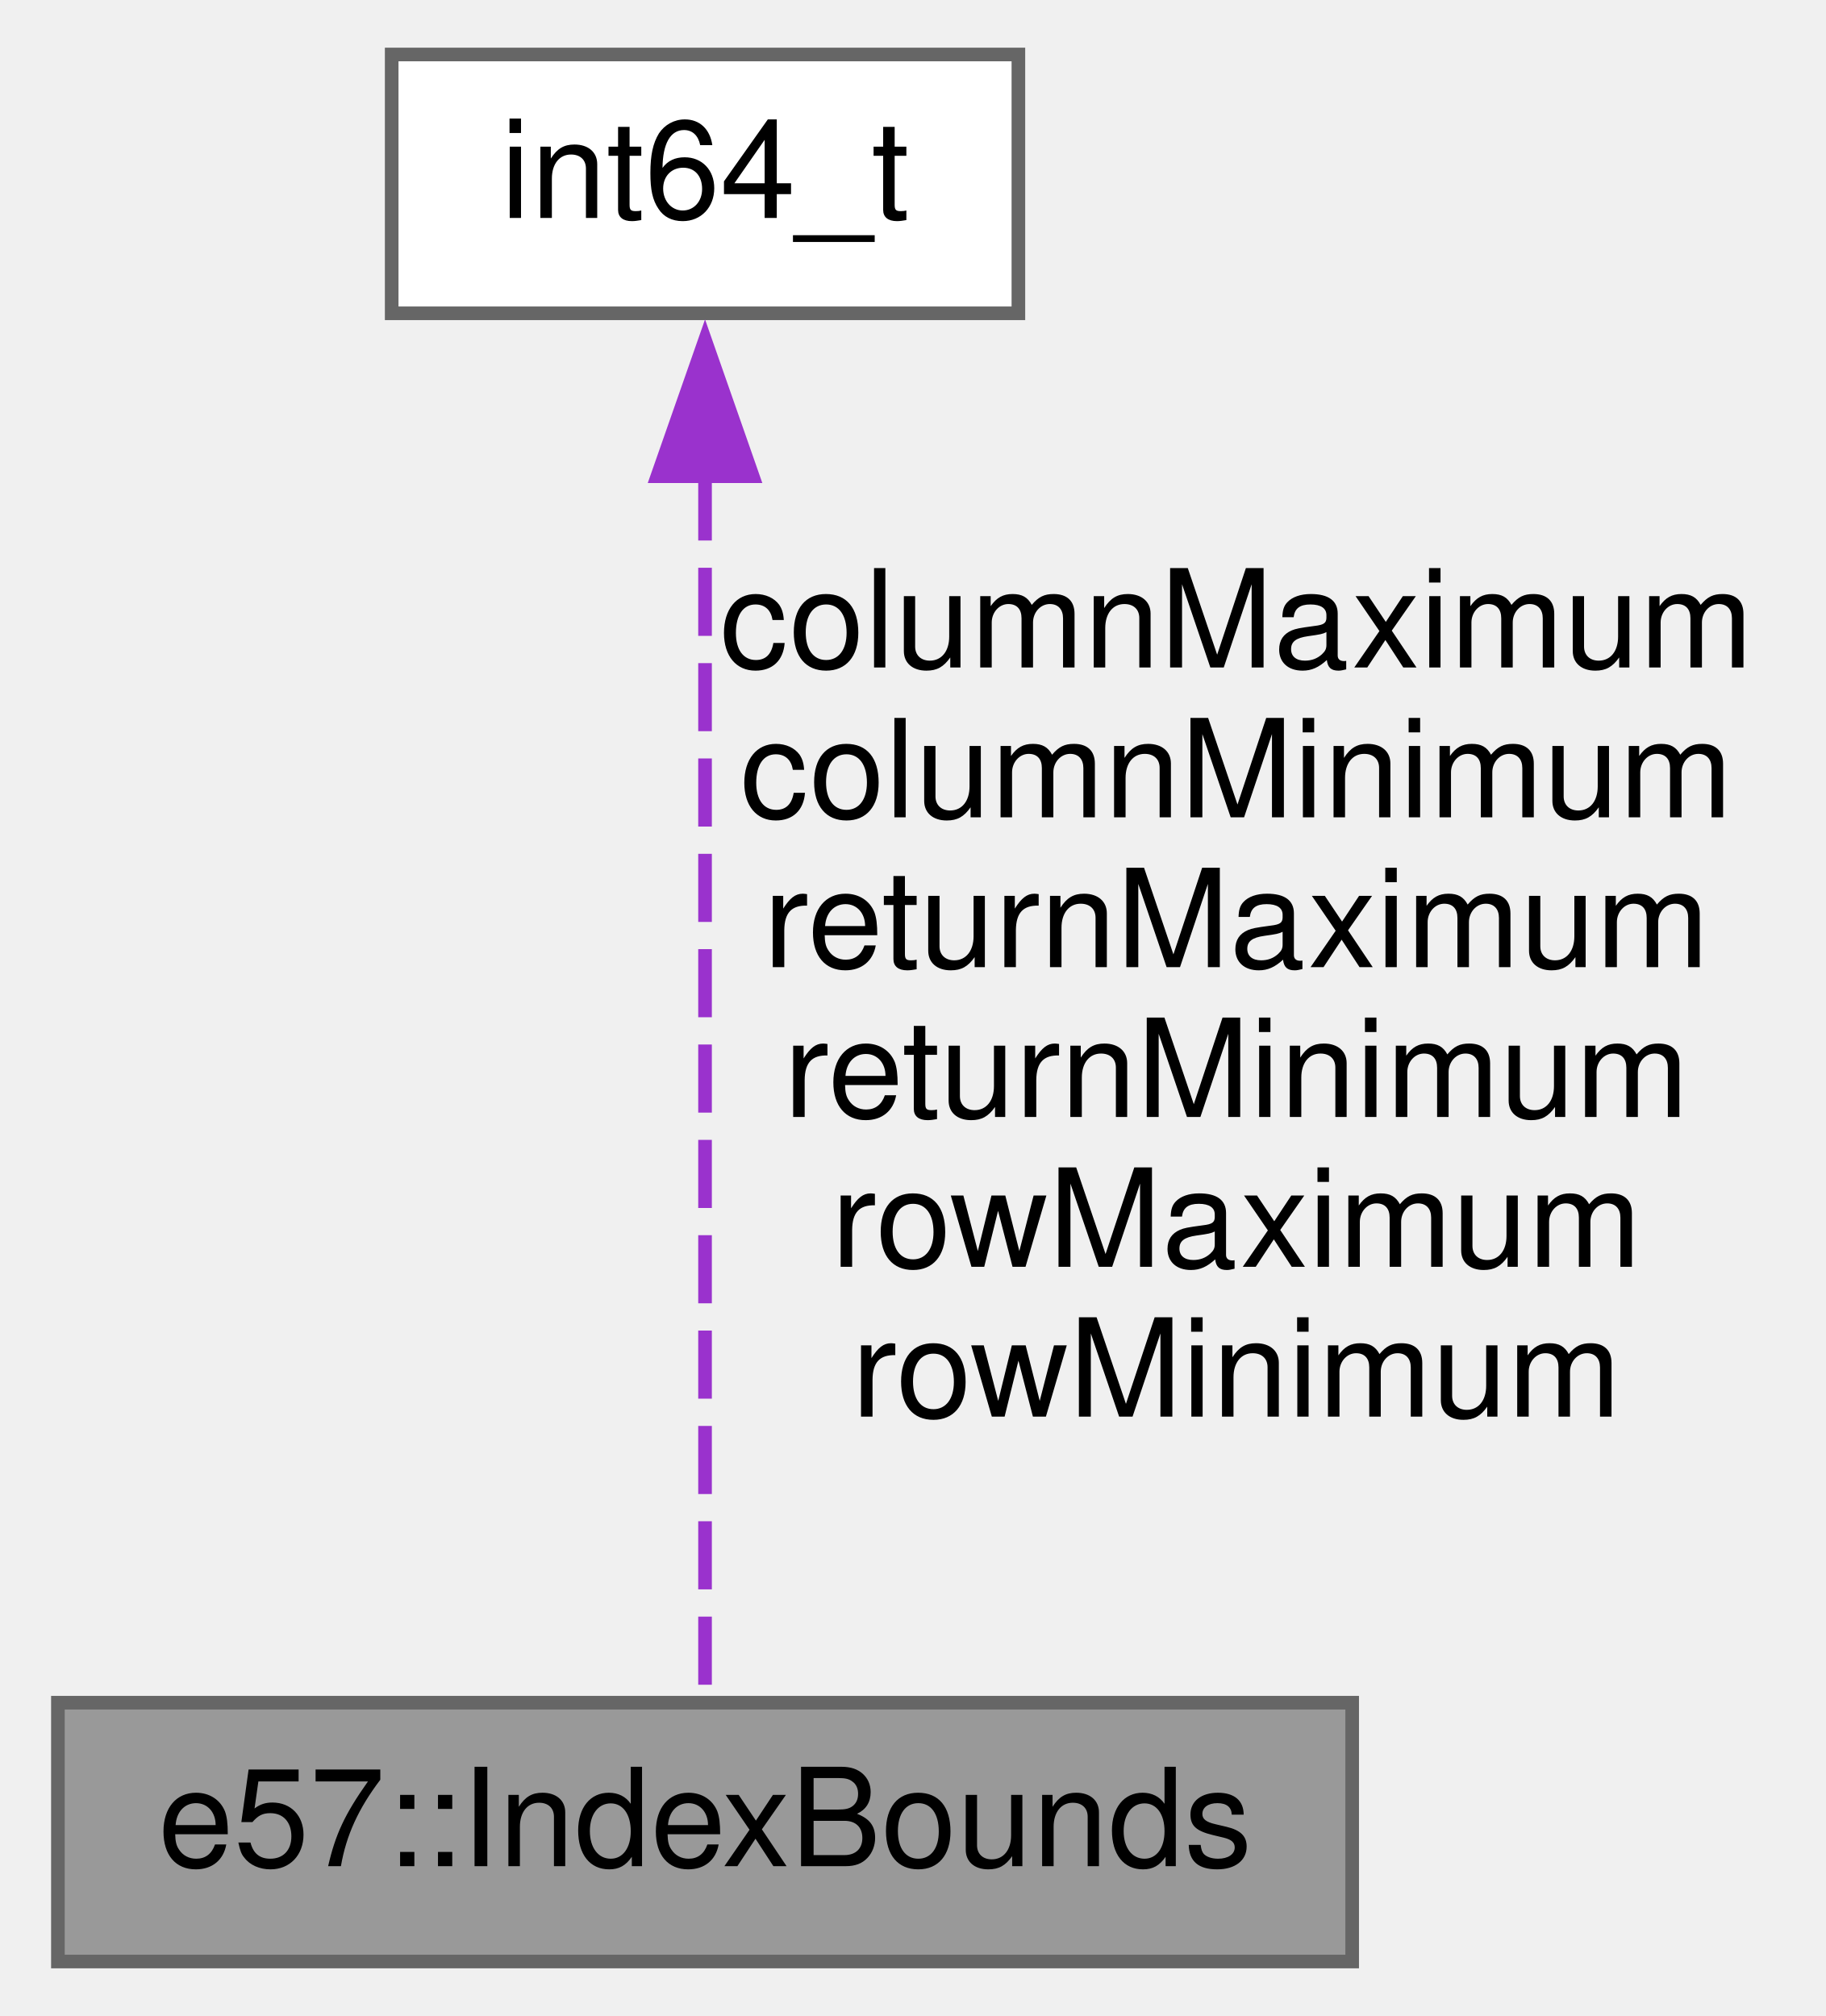
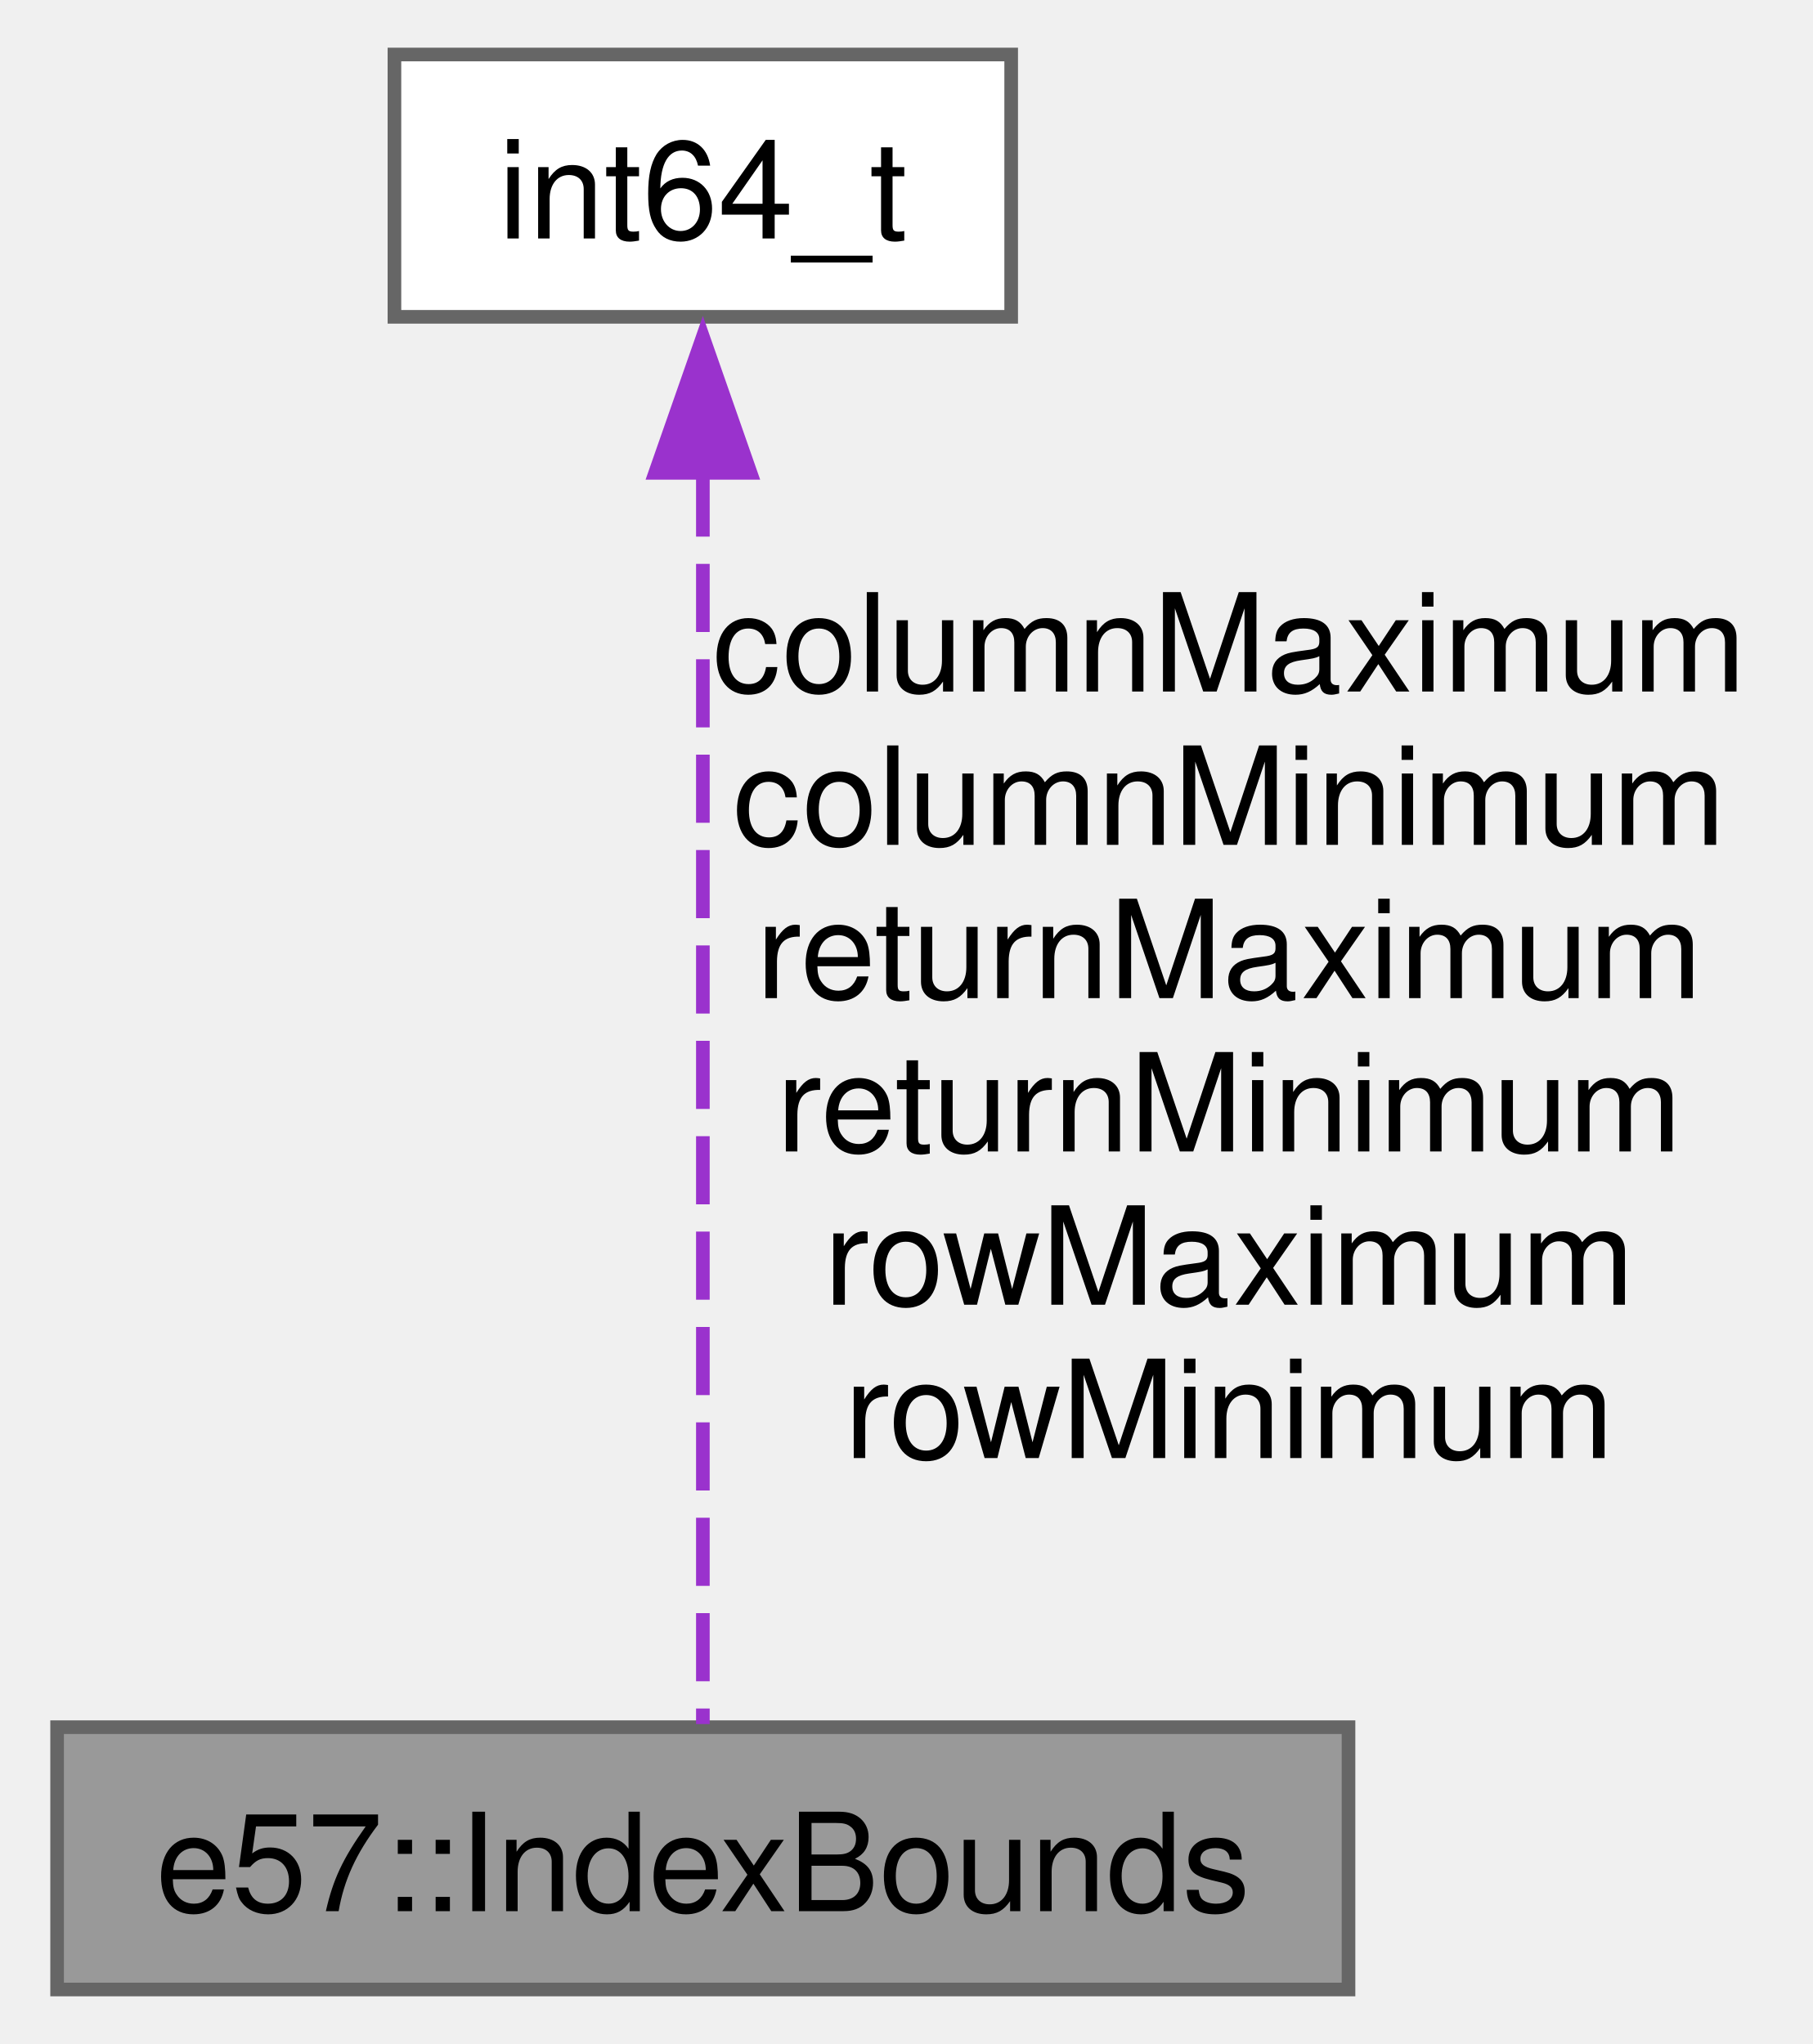
- <svg xmlns="http://www.w3.org/2000/svg" xmlns:xlink="http://www.w3.org/1999/xlink" width="134pt" height="148pt" viewBox="0.00 0.00 133.50 148.00">
-   <g id="graph0" class="graph" transform="scale(1 1) rotate(0) translate(4 144)">
+ <svg xmlns="http://www.w3.org/2000/svg" xmlns:xlink="http://www.w3.org/1999/xlink" width="133pt" height="150pt" viewBox="0.00 0.00 132.62 150.00">
+   <g id="graph0" class="graph" transform="scale(1 1) rotate(0) translate(4 146)">
    <g id="node1" class="node">
      <g id="a_node1">
        <a xlink:title="Stores the minimum and maximum of rowIndex, columnIndex, and returnIndex fields for a set of points.">
-           <polygon fill="#999999" stroke="#666666" points="95,-19 0,-19 0,0 95,0 95,-19" />
-           <text text-anchor="middle" x="47.5" y="-7" font-family="Helvetica,sans-Serif" font-size="10.00">e57::IndexBounds</text>
+           <polygon fill="#999999" stroke="#666666" points="94.75,-19.25 0,-19.25 0,0 94.75,0 94.75,-19.25" />
+           <text text-anchor="middle" x="47.38" y="-5.75" font-family="Helvetica,sans-Serif" font-size="10.00">e57::IndexBounds</text>
        </a>
      </g>
    </g>
    <g id="node2" class="node">
      <g id="a_node2">
        <a xlink:title=" ">
-           <polygon fill="white" stroke="#666666" points="70.5,-140 24.5,-140 24.5,-121 70.5,-121 70.5,-140" />
-           <text text-anchor="middle" x="47.5" y="-128" font-family="Helvetica,sans-Serif" font-size="10.00">int64_t</text>
+           <polygon fill="white" stroke="#666666" points="70,-142 24.75,-142 24.75,-122.75 70,-122.75 70,-142" />
+           <text text-anchor="middle" x="47.38" y="-128.5" font-family="Helvetica,sans-Serif" font-size="10.00">int64_t</text>
        </a>
      </g>
    </g>
    <g id="edge1" class="edge">
-       <path fill="none" stroke="#9a32cd" stroke-dasharray="5,2" d="M47.5,-109.32C47.5,-82.99 47.5,-38.07 47.5,-19.22" />
-       <polygon fill="#9a32cd" stroke="#9a32cd" points="44,-109.04 47.5,-119.04 51,-109.04 44,-109.04" />
-       <text text-anchor="middle" x="86.5" y="-95" font-family="Helvetica,sans-Serif" font-size="10.00"> columnMaximum</text>
-       <text text-anchor="middle" x="86.5" y="-84" font-family="Helvetica,sans-Serif" font-size="10.00">columnMinimum</text>
-       <text text-anchor="middle" x="86.5" y="-73" font-family="Helvetica,sans-Serif" font-size="10.00">returnMaximum</text>
-       <text text-anchor="middle" x="86.5" y="-62" font-family="Helvetica,sans-Serif" font-size="10.00">returnMinimum</text>
-       <text text-anchor="middle" x="86.5" y="-51" font-family="Helvetica,sans-Serif" font-size="10.00">rowMaximum</text>
-       <text text-anchor="middle" x="86.5" y="-40" font-family="Helvetica,sans-Serif" font-size="10.00">rowMinimum</text>
+       <path fill="none" stroke="#9a32cd" stroke-dasharray="5,2" d="M47.38,-111.62C47.38,-85.02 47.38,-38.77 47.38,-19.48" />
+       <polygon fill="#9a32cd" stroke="#9a32cd" points="43.88,-111.3 47.38,-121.3 50.88,-111.3 43.88,-111.3" />
+       <text text-anchor="middle" x="86" y="-95.25" font-family="Helvetica,sans-Serif" font-size="10.00"> columnMaximum</text>
+       <text text-anchor="middle" x="86" y="-84" font-family="Helvetica,sans-Serif" font-size="10.00">columnMinimum</text>
+       <text text-anchor="middle" x="86" y="-72.75" font-family="Helvetica,sans-Serif" font-size="10.00">returnMaximum</text>
+       <text text-anchor="middle" x="86" y="-61.5" font-family="Helvetica,sans-Serif" font-size="10.00">returnMinimum</text>
+       <text text-anchor="middle" x="86" y="-50.25" font-family="Helvetica,sans-Serif" font-size="10.00">rowMaximum</text>
+       <text text-anchor="middle" x="86" y="-39" font-family="Helvetica,sans-Serif" font-size="10.00">rowMinimum</text>
    </g>
  </g>
</svg>
